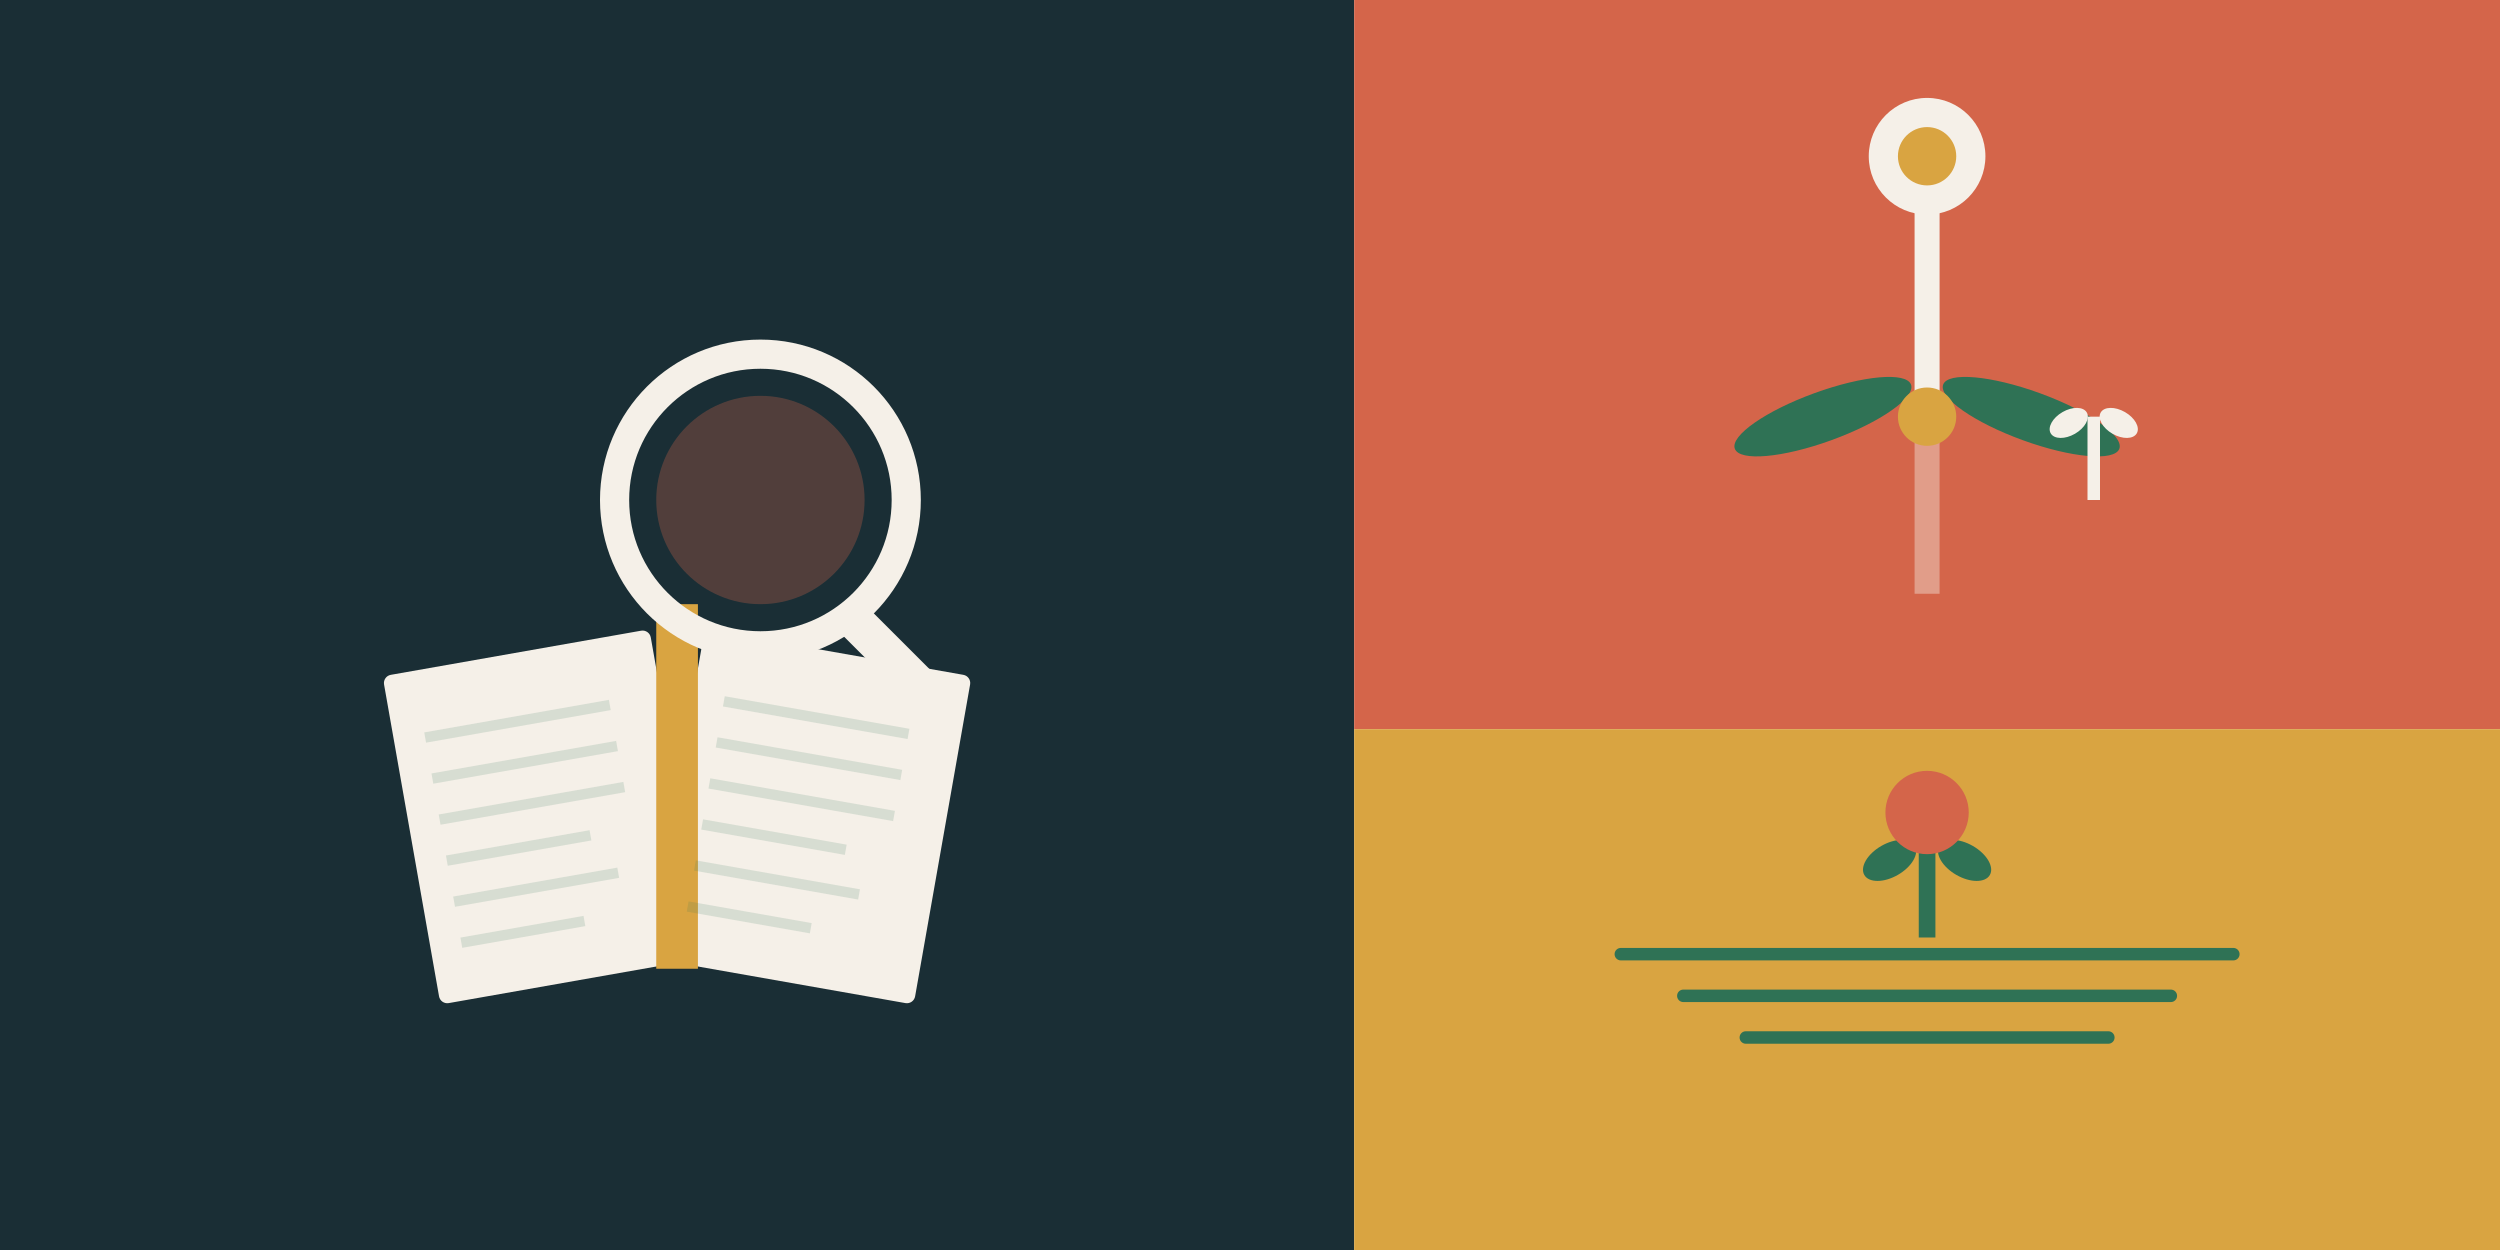
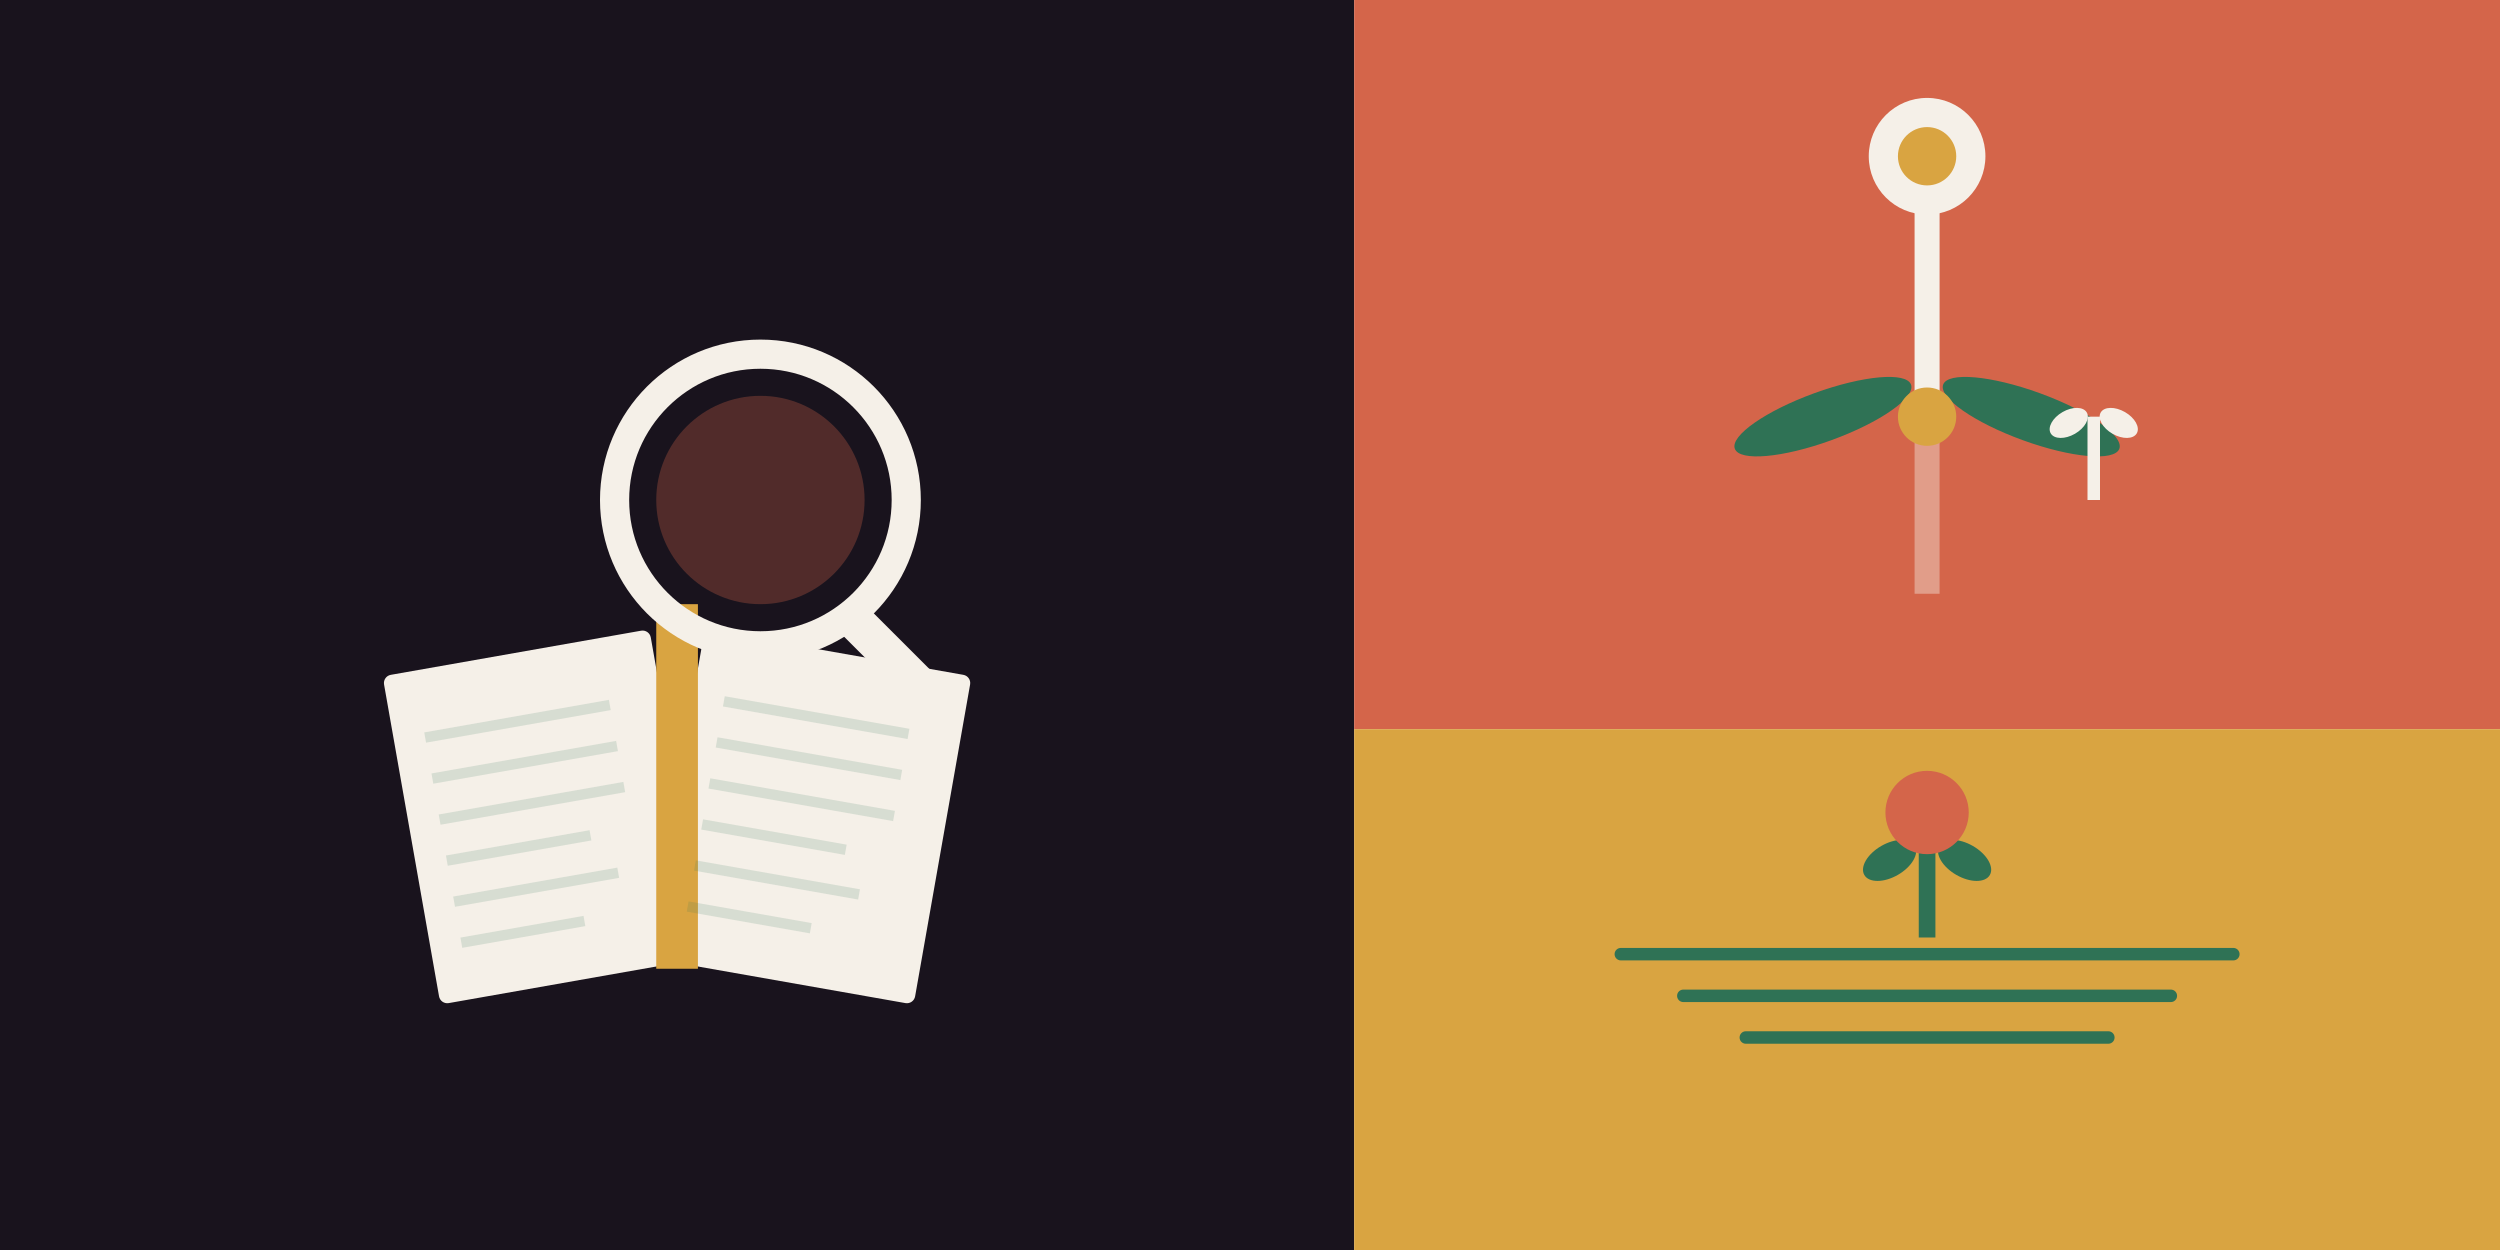
<svg xmlns="http://www.w3.org/2000/svg" width="1200" height="600" viewBox="0 0 1200 600" fill="none">
-   <rect x="0" y="0" width="650" height="600" fill="#1A2E35" />
+   <rect x="0" y="0" width="650" height="600" fill="#19131D" />
  <g transform="translate(325, 320)">
    <rect x="-140" y="-20" width="130" height="160" rx="4" fill="#F5F0E8" transform="rotate(-10)" />
    <rect x="10" y="-20" width="130" height="160" rx="4" fill="#F5F0E8" transform="rotate(10)" />
    <rect x="-10" y="-30" width="20" height="175" fill="#D9A441" />
    <g transform="rotate(-10)">
      <rect x="-125" y="10" width="90" height="5" fill="#2F7255" opacity="0.15" />
      <rect x="-125" y="30" width="90" height="5" fill="#2F7255" opacity="0.15" />
      <rect x="-125" y="50" width="90" height="5" fill="#2F7255" opacity="0.15" />
      <rect x="-125" y="70" width="70" height="5" fill="#2F7255" opacity="0.15" />
      <rect x="-125" y="90" width="80" height="5" fill="#2F7255" opacity="0.15" />
      <rect x="-125" y="110" width="60" height="5" fill="#2F7255" opacity="0.15" />
    </g>
    <g transform="rotate(10)">
      <rect x="25" y="10" width="90" height="5" fill="#2F7255" opacity="0.15" />
      <rect x="25" y="30" width="90" height="5" fill="#2F7255" opacity="0.15" />
      <rect x="25" y="50" width="90" height="5" fill="#2F7255" opacity="0.15" />
      <rect x="25" y="70" width="70" height="5" fill="#2F7255" opacity="0.15" />
      <rect x="25" y="90" width="80" height="5" fill="#2F7255" opacity="0.15" />
      <rect x="25" y="110" width="60" height="5" fill="#2F7255" opacity="0.15" />
    </g>
    <g transform="translate(40, -80)">
      <circle cx="0" cy="0" r="70" stroke="#F5F0E8" stroke-width="14" fill="none" />
      <circle cx="0" cy="0" r="50" fill="#D4654A" opacity="0.3" />
      <rect x="45" y="45" width="70" height="18" rx="9" fill="#F5F0E8" transform="rotate(45 45 45)" />
    </g>
  </g>
  <rect x="650" y="0" width="550" height="350" fill="#D4654A" />
  <g transform="translate(925, 175)">
    <rect x="-6" y="-80" width="12" height="100" fill="#F5F0E8" />
    <rect x="-6" y="30" width="12" height="80" fill="#F5F0E8" opacity="0.4" />
    <rect x="-30" y="18" width="60" height="14" fill="#D4654A" />
    <ellipse cx="-50" cy="25" rx="45" ry="12" fill="#2F7255" transform="rotate(-20 -50 25)" />
    <ellipse cx="50" cy="25" rx="45" ry="12" fill="#2F7255" transform="rotate(20 50 25)" />
    <circle cx="0" cy="25" r="14" fill="#D9A441" />
    <circle cx="0" cy="-100" r="28" fill="#F5F0E8" />
    <circle cx="0" cy="-100" r="14" fill="#D9A441" />
    <g transform="translate(80, 60)">
      <rect x="-3" y="-35" width="6" height="40" fill="#F5F0E8" />
      <ellipse cx="-12" cy="-32" rx="10" ry="6" fill="#F5F0E8" transform="rotate(-30 -12 -32)" />
      <ellipse cx="12" cy="-32" rx="10" ry="6" fill="#F5F0E8" transform="rotate(30 12 -32)" />
    </g>
  </g>
  <rect x="650" y="350" width="550" height="250" fill="#D9A441" />
  <g transform="translate(925, 475)">
    <rect x="-150" y="-20" width="300" height="6" rx="3" fill="#2F7255" />
    <rect x="-120" y="0" width="240" height="6" rx="3" fill="#2F7255" />
    <rect x="-90" y="20" width="180" height="6" rx="3" fill="#2F7255" />
    <rect x="-4" y="-70" width="8" height="45" fill="#2F7255" />
    <ellipse cx="-18" cy="-62" rx="14" ry="8" fill="#2F7255" transform="rotate(-30 -18 -62)" />
    <ellipse cx="18" cy="-62" rx="14" ry="8" fill="#2F7255" transform="rotate(30 18 -62)" />
    <circle cx="0" cy="-85" r="20" fill="#D4654A" />
  </g>
</svg>
